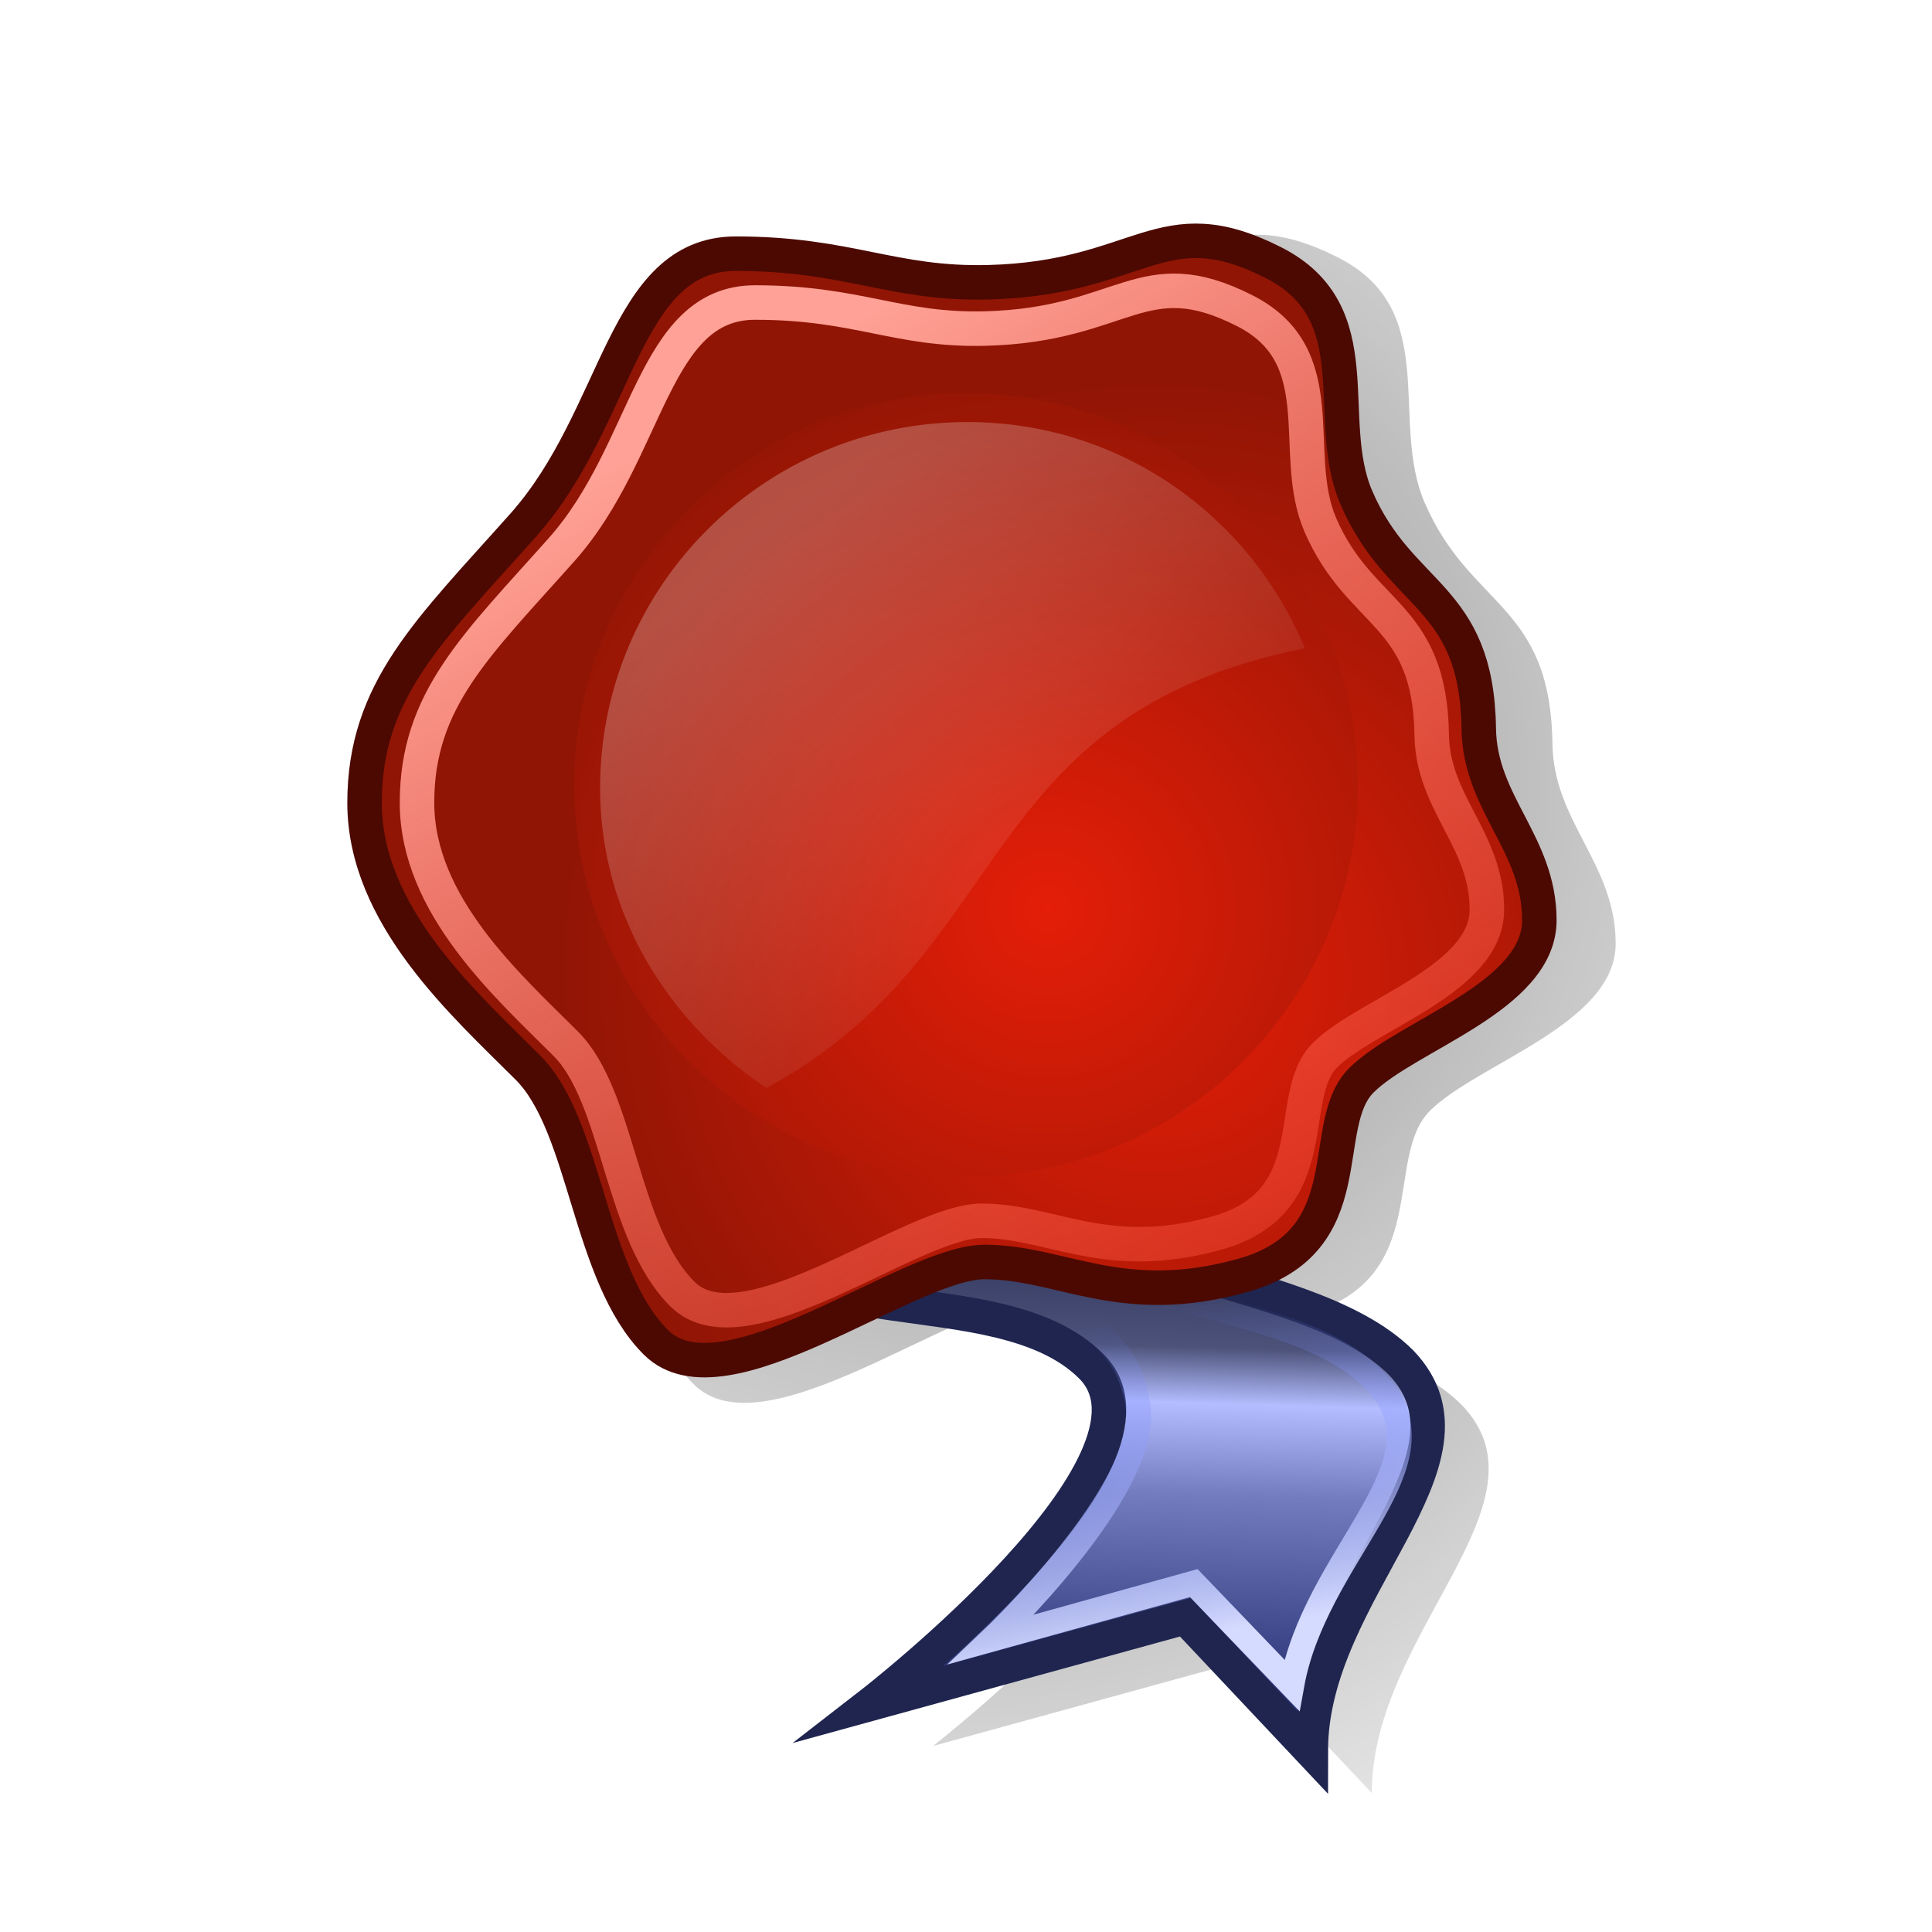
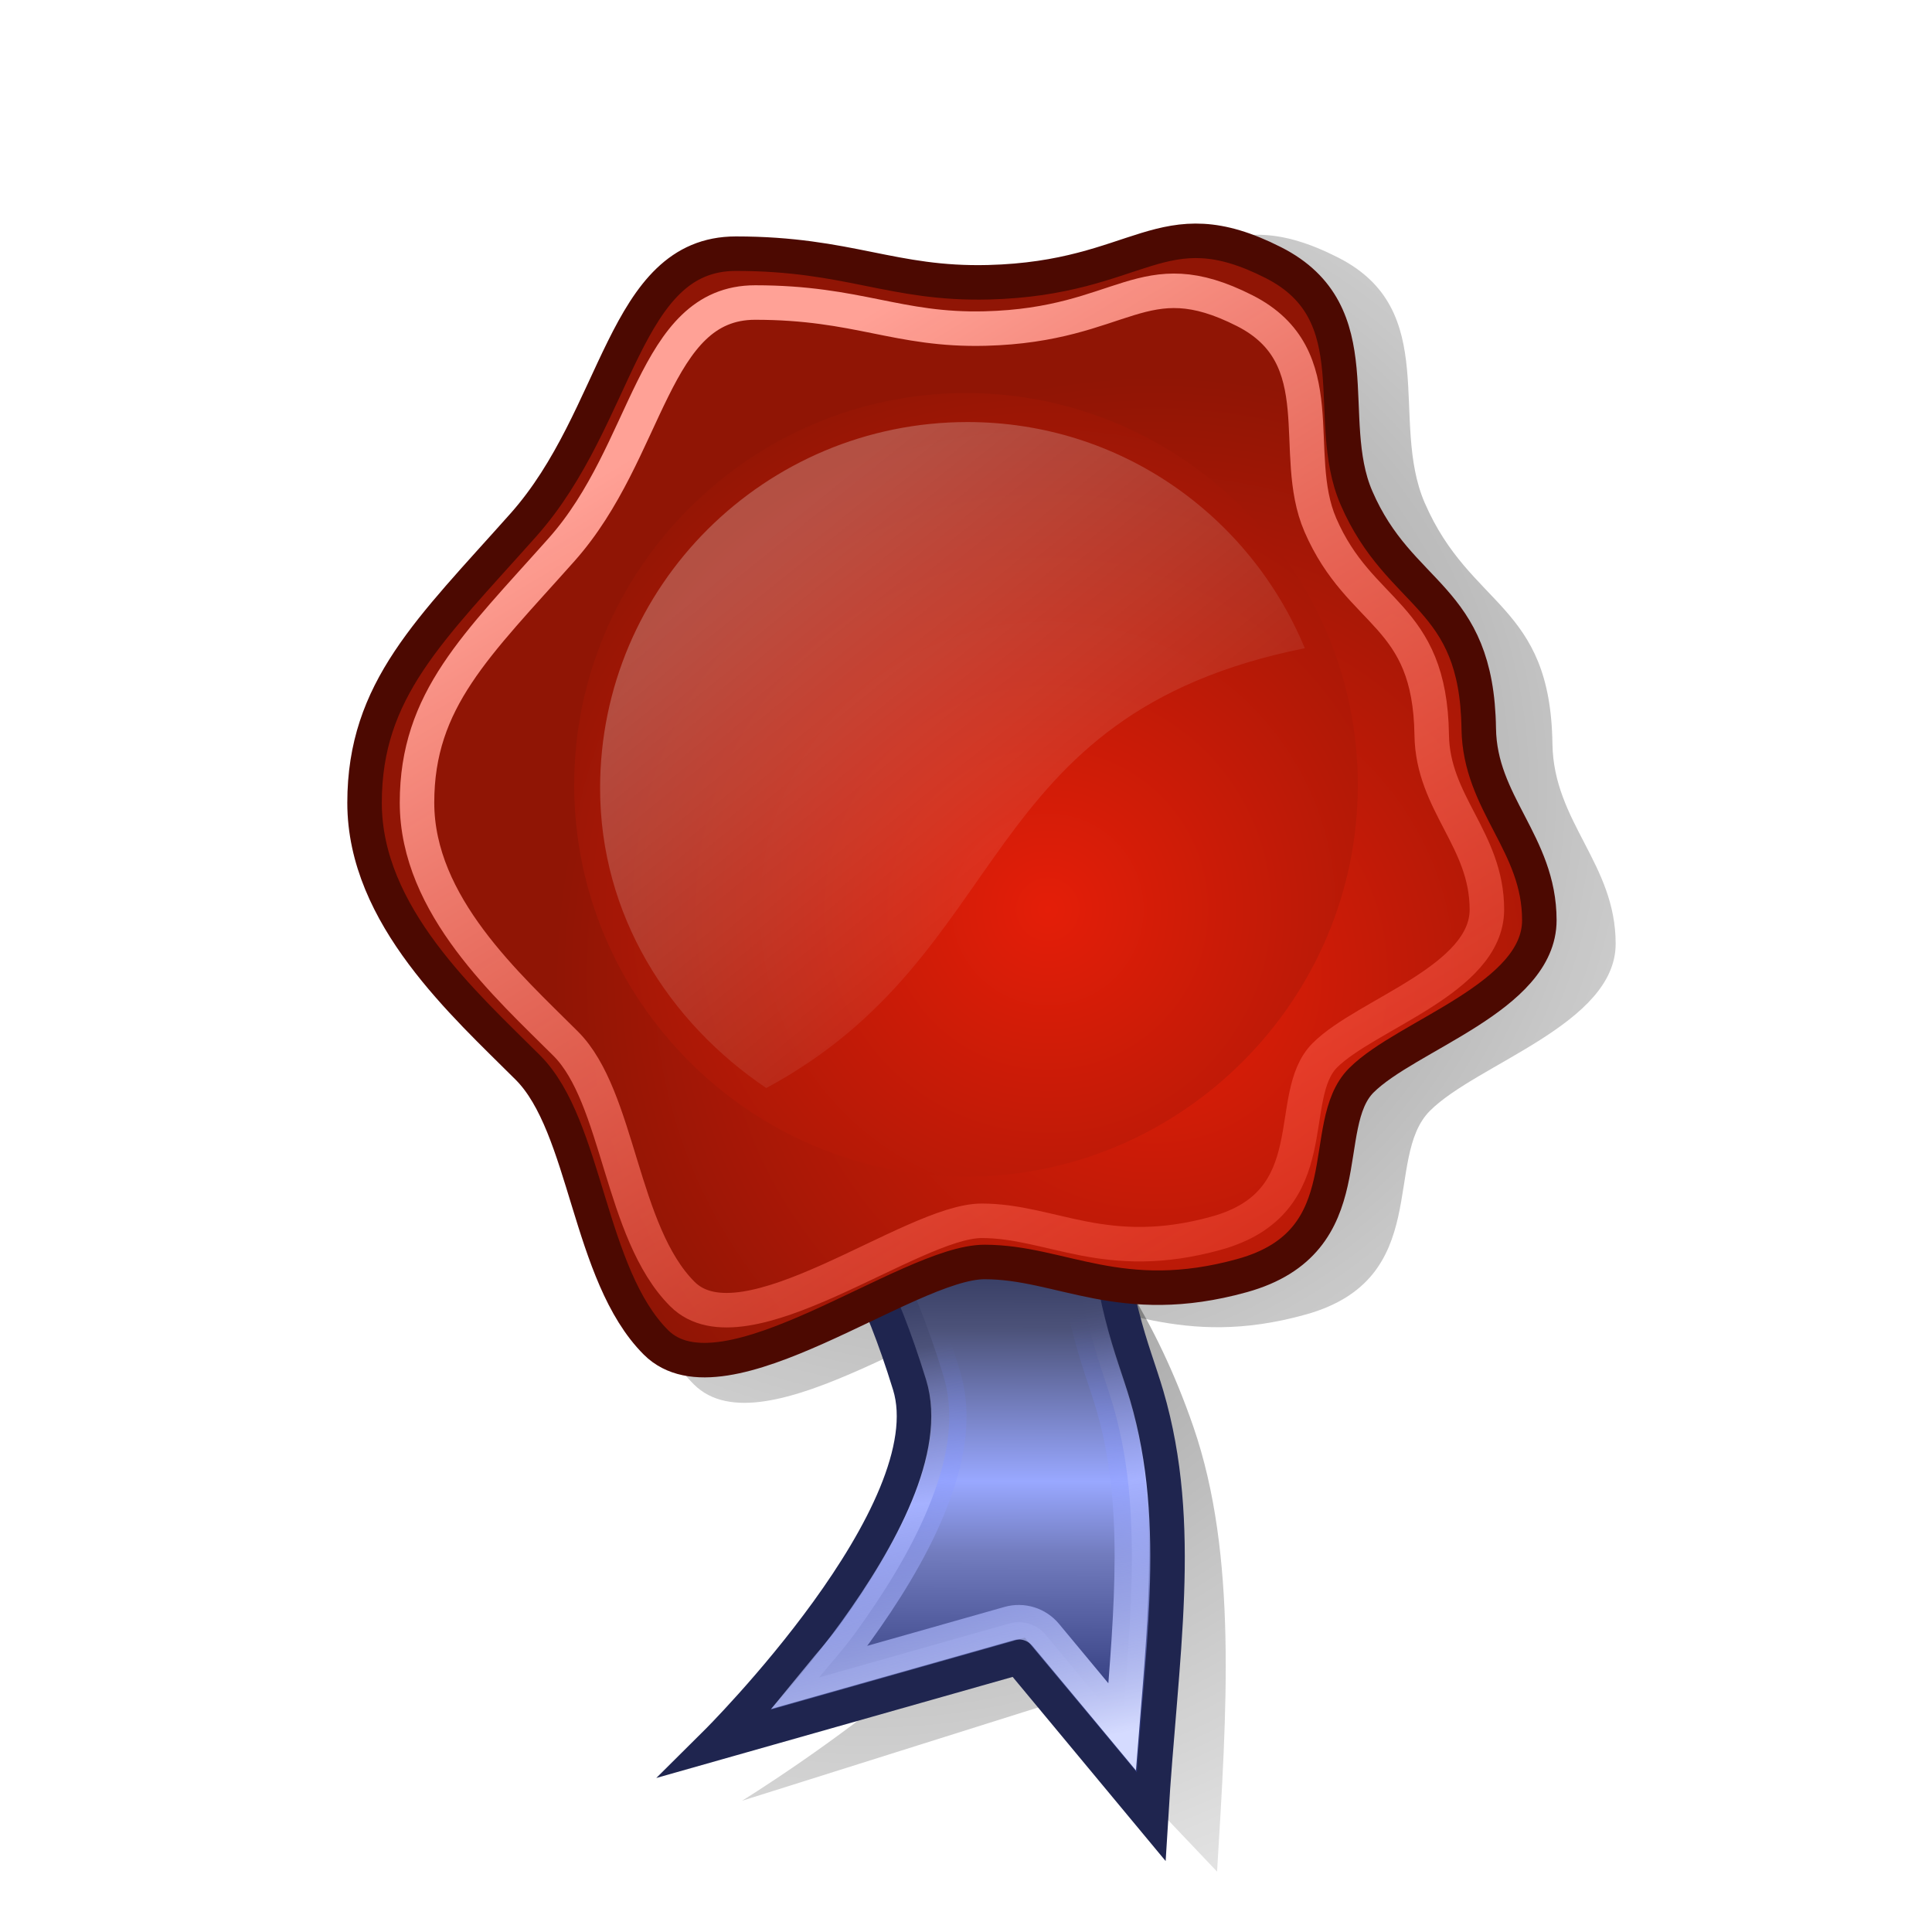
<svg xmlns="http://www.w3.org/2000/svg" xmlns:xlink="http://www.w3.org/1999/xlink" id="svg5105" xml:space="preserve" viewBox="0 0 128 128" height="128" width="128" version="1.1">
  <defs id="defs5187">
+     <linearGradient id="linearGradient7">
+       <stop id="stop3" offset="0" style="stop-color:#1d2349;stop-opacity:1;" />
+       <stop style="stop-color:#4c5279;stop-opacity:1;" offset="0.259" id="stop4" />
+       <stop style="stop-color:#99a8ff;stop-opacity:1;" offset="0.565" id="stop5" />
+       <stop id="stop6" offset="0.711" style="stop-color:#727cbe;stop-opacity:1;" />
+       <stop id="stop7" offset="1" style="stop-color:#323c7e;stop-opacity:1;" />
+     </linearGradient>
+     <linearGradient id="linearGradient1">
+       <stop style="stop-color:#d5dbff;stop-opacity:1;" offset="0" id="stop1" />
+       <stop style="stop-color:#6579ff;stop-opacity:0;" offset="1" id="stop2" />
+     </linearGradient>
    <linearGradient id="linearGradient6684">
      <stop id="stop6686" offset="0" style="stop-color:#d5dbff;stop-opacity:1;" />
      <stop id="stop6688" offset="1" style="stop-color:#6579ff;stop-opacity:0;" />
    </linearGradient>
    <linearGradient id="linearGradient6665">
      <stop style="stop-color:#000000;stop-opacity:1;" offset="0" id="stop6667" />
      <stop style="stop-color:#000000;stop-opacity:0;" offset="1" id="stop6669" />
    </linearGradient>
    <linearGradient id="linearGradient6625">
      <stop id="stop6627" offset="0" style="stop-color:#1d2349;stop-opacity:1;" />
-       <stop style="stop-color:#4c5279;stop-opacity:1;" offset="0.353" id="stop6637" />
-       <stop style="stop-color:#b3bdff;stop-opacity:1;" offset="0.466" id="stop6633" />
-       <stop id="stop6635" offset="0.65" style="stop-color:#727cbe;stop-opacity:1;" />
+       <stop style="stop-color:#4c5279;stop-opacity:1;" offset="0.256" id="stop6637" />
+       <stop style="stop-color:#b3bdff;stop-opacity:1;" offset="0.558" id="stop6633" />
+       <stop id="stop6635" offset="0.772" style="stop-color:#727cbe;stop-opacity:1;" />
      <stop id="stop6629" offset="1" style="stop-color:#323c7e;stop-opacity:1;" />
    </linearGradient>
    <linearGradient id="linearGradient6617">
      <stop id="stop6619" offset="0" style="stop-color:#ffffff;stop-opacity:0.247;" />
      <stop id="stop6621" offset="1" style="stop-color:#ffffff;stop-opacity:0;" />
    </linearGradient>
    <linearGradient id="linearGradient6604">
      <stop id="stop6606" offset="0" style="stop-color:#ffa196;stop-opacity:1;" />
      <stop id="stop6608" offset="1" style="stop-color:#ff1f06;stop-opacity:0;" />
    </linearGradient>
    <radialGradient r="13.281" fy="20.971" fx="28.789" cy="20.971" cx="28.789" gradientUnits="userSpaceOnUse" id="radialGradient5199" xlink:href="#aigrd1" />
    <radialGradient r="14.694" fy="13.544" fx="19.292" cy="13.544" cx="19.292" gradientUnits="userSpaceOnUse" id="radialGradient5201" xlink:href="#aigrd2" />
    <linearGradient y2="16.723" x2="23.412" y1="11.599" x1="18.229" gradientUnits="userSpaceOnUse" id="linearGradient5203" xlink:href="#aigrd3" />
    <radialGradient gradientUnits="userSpaceOnUse" fy="20.971" fx="28.789" r="13.281" cy="20.971" cx="28.789" id="aigrd1">
      <stop id="stop5115" style="stop-color:#E41E08" offset="0" />
      <stop id="stop5117" style="stop-color:#901505" offset="1" />
    </radialGradient>
    <radialGradient gradientUnits="userSpaceOnUse" fy="13.544" fx="19.292" r="14.694" cy="13.544" cx="19.292" id="aigrd2">
      <stop id="stop5122" style="stop-color:#E41E08" offset="0" />
      <stop id="stop5124" style="stop-color:#901505" offset="1" />
    </radialGradient>
    <linearGradient y2="16.723" x2="23.412" y1="11.599" x1="18.229" gradientUnits="userSpaceOnUse" id="aigrd3">
      <stop id="stop5137" style="stop-color:#FFFFFF" offset="0" />
      <stop id="stop5139" style="stop-color:#901505" offset="1" />
    </linearGradient>
    <linearGradient gradientTransform="matrix(1.135551,0,0,1.135551,-3.259995,-3.266773)" y2="16.723" x2="23.412" y1="11.599" x1="18.229" gradientUnits="userSpaceOnUse" id="linearGradient5274" xlink:href="#aigrd3" />
    <radialGradient gradientTransform="matrix(1.135551,0,0,1.135551,-4.540325,-2.077433)" r="14.694" fy="13.544" fx="19.292" cy="13.544" cx="19.292" gradientUnits="userSpaceOnUse" id="radialGradient5281" xlink:href="#aigrd2" />
    <radialGradient gradientTransform="matrix(2.99562,0,0,2.99562,-9.757453,1.835697)" r="13.281" fy="20.971" fx="28.789" cy="20.971" cx="28.789" gradientUnits="userSpaceOnUse" id="radialGradient5284" xlink:href="#aigrd1" />
    <linearGradient gradientUnits="userSpaceOnUse" y2="49.895" x2="43.141" y1="5.924" x1="15.339" gradientTransform="matrix(2.230572,0,0,2.128396,9.698462,16.36216)" id="linearGradient6610" xlink:href="#linearGradient6604" />
    <linearGradient gradientUnits="userSpaceOnUse" y2="22.783" x2="29.957" y1="9.444" x1="18.57" gradientTransform="matrix(2.3516,0,0,2.222344,7.073316,14.55834)" id="linearGradient6623" xlink:href="#linearGradient6617" />
-     <linearGradient gradientUnits="userSpaceOnUse" y2="35.018" x2="38.251" y1="22.886" x1="38.506" gradientTransform="matrix(1.929292,0,0,2.708801,7.073316,15.70137)" id="linearGradient6631" xlink:href="#linearGradient6625" />
+     <linearGradient gradientUnits="userSpaceOnUse" y2="34.695" x2="38.227" y1="22.104" x1="36.667" gradientTransform="matrix(1.9258,0.116028,-0.1629079,2.703898,2.663712,15.46839)" id="linearGradient6631" xlink:href="#linearGradient6625" />
    <radialGradient gradientUnits="userSpaceOnUse" r="33.156" fy="18.541" fx="22.14" cy="18.541" cx="22.14" gradientTransform="matrix(2.342017,0,0,2.231438,12.14761,10.62707)" id="radialGradient6663" xlink:href="#linearGradient6665" />
-     <radialGradient r="33.156" fy="25.53" fx="21.45" cy="25.53" cx="21.45" gradientTransform="matrix(2.342017,0,0,2.231438,13.7641,11.0312)" gradientUnits="userSpaceOnUse" id="radialGradient6675" xlink:href="#linearGradient6665" />
+     <radialGradient r="33.156" fy="25.53" fx="21.45" cy="25.53" cx="21.45" gradientTransform="matrix(2.337778,0.1408494,-0.1341991,2.227399,10.13291,11.79462)" gradientUnits="userSpaceOnUse" id="radialGradient6675" xlink:href="#linearGradient6665" />
    <radialGradient r="14.694" fy="20.479" fx="26.887" cy="20.479" cx="26.887" gradientTransform="matrix(2.595936,0,0,2.595936,-0.3792245,7.090304)" gradientUnits="userSpaceOnUse" id="radialGradient6678" xlink:href="#aigrd2" />
-     <linearGradient gradientUnits="userSpaceOnUse" y2="27.404" x2="36.499" y1="35.458" x1="37.503" gradientTransform="matrix(1.929292,0,0,2.708801,10.00023,11.83944)" id="linearGradient6690" xlink:href="#linearGradient6684" />
+     <linearGradient gradientUnits="userSpaceOnUse" y2="27.404" x2="36.499" y1="35.458" x1="37.503" gradientTransform="matrix(1.9258,0.116028,-0.1629079,2.703898,6.327242,12.37504)" id="linearGradient6690" xlink:href="#linearGradient6684" />
+     <linearGradient xlink:href="#linearGradient1" id="linearGradient2" x1="73.04" y1="115.086" x2="67.323" y2="88" gradientUnits="userSpaceOnUse" />
+     <linearGradient xlink:href="#linearGradient7" id="linearGradient3" gradientUnits="userSpaceOnUse" gradientTransform="matrix(1.9258,0.116028,-0.1629079,2.703898,2.663712,15.46839)" x1="36.667" y1="22.104" x2="37.16" y2="34.283" />
  </defs>
-   <path style="color:#000000;display:inline;overflow:visible;visibility:visible;opacity:0.48;fill:url(#radialGradient6675);fill-opacity:1;fill-rule:nonzero;stroke:none;stroke-width:2.286;stroke-linecap:round;stroke-linejoin:round;stroke-miterlimit:4;stroke-dashoffset:0;stroke-opacity:1;marker:none;marker-start:none;marker-mid:none;marker-end:none" d="M 68.041,55.972 C 68.041,55.972 56,71.433 56,80 c 0,8.567 14.118,7.123 20.348,13.353 6.23,6.23 -14.537,22.325 -14.537,22.325 l 20.767,-5.711 8.307,8.826 c 0,-10.643 12.201,-19.21 5.971,-25.7 C 90.366,86.604 71.935,87.383 70.897,78.816 69.858,70.25 68.301,56.231 68.301,56.231 Z" id="path6671" />
+   <path style="color:#000000;display:inline;overflow:visible;visibility:visible;opacity:0.48;fill:url(#radialGradient6675);fill-opacity:1;fill-rule:nonzero;stroke:none;stroke-width:2.286;stroke-linecap:round;stroke-linejoin:round;stroke-miterlimit:4;stroke-dashoffset:0;stroke-opacity:1;marker:none;marker-start:none;marker-mid:none;marker-end:none" d="m 61.609,59.918 c 0,0 -7.266,8.644 -7.781,17.195 -0.515,8.551 7.98,14.025 13.825,20.619 C 73.497,104.325 49.16,119.305 49.16,119.305 L 69.952,112.755 80.634,124 C 81.274,113.376 81.995,103.04 79.066,94.534 74,79.823 65.599,76.783 65.078,68.17 c -0.521,-8.614 -3.225,-7.977 -3.225,-7.977 z" id="path6671" />
  <path style="opacity:0.48;fill:url(#radialGradient6663);fill-opacity:1;fill-rule:nonzero;stroke:none;stroke-width:2.286;stroke-linecap:round;stroke-linejoin:round;stroke-miterlimit:4;stroke-opacity:1" d="m 94.393,33.316 c 3.021,6.989 8.328,6.634 8.46,15.962 0.075,5.203 4.189,7.934 4.189,13.249 0,5.315 -9.179,7.941 -12.305,11.067 -3.126,3.126 0.247,11.143 -8.234,13.499 -8.4,2.333 -12.505,-0.938 -17.819,-0.938 -5.315,0 -18.032,10.248 -22.721,5.558 C 41.272,87.025 41.172,76.777 37.108,72.713 32.731,68.336 25.816,62.221 25.816,54.406 c 0,-7.816 4.513,-11.941 10.979,-19.207 6.671,-7.497 6.878,-18.757 14.693,-18.757 7.816,0 10.811,2.144 17.463,1.976 10.604,-0.268 11.903,-5.311 19.701,-1.357 6.876,3.487 3.375,10.785 5.74,16.256 z" id="path6639" />
-   <path id="path5112" d="m 64,53.143 c 0,0 -13.499,18.691 -13.499,27.257 0,8.567 15.576,3.894 21.806,10.124 C 78.537,96.755 57.77,112.85 57.77,112.85 l 20.767,-5.711 8.307,8.826 c 0,-10.643 12.201,-19.21 5.971,-25.7 C 86.325,83.775 67.894,84.554 66.856,75.987 65.817,67.421 64.26,53.403 64.26,53.403 Z" style="display:inline;fill:url(#linearGradient6631);fill-opacity:1;fill-rule:nonzero;stroke:#1f254f;stroke-width:2.286;stroke-miterlimit:6.6;stroke-opacity:1" />
-   <path style="display:inline;fill:none;fill-opacity:1;fill-rule:nonzero;stroke:url(#linearGradient6690);stroke-width:1.649;stroke-miterlimit:6.6;stroke-opacity:1" d="m 57.558,84.084 c 10.406,1.025 16.983,2.824 17.846,9.119 0.755,5.503 -9.675,15.392 -9.675,15.392 l 13.359,-3.714 6.496,6.769 C 87.1,103.167 95.562,97.426 91.708,92.208 86.874,85.663 71.211,87.08 70.462,80.902 69.714,74.724 51.41,83.473 57.558,84.084 Z" id="path6680" />
+   <path id="path5112" d="m 57.236,56.266 c 0,0 -2.953,8.534 -3.468,17.085 -0.515,8.551 2.399,5.115 6.493,18.396 2.596,8.42 -12.835,23.742 -12.835,23.742 l 20.069,-5.692 8.765,10.55 C 76.9,109.724 78.504,101.096 75.975,92.462 75.032,89.242 73.528,86.333 73.007,77.72 72.486,69.106 57.479,56.541 57.479,56.541 Z" style="display:inline;fill:url(#linearGradient6631);fill-opacity:1;fill-rule:nonzero;stroke:#1f254f;stroke-width:2.286;stroke-miterlimit:6.6;stroke-opacity:1" />
+   <path style="display:none;fill:none;fill-opacity:1;fill-rule:nonzero;stroke:url(#linearGradient6690);stroke-width:1.649;stroke-miterlimit:6.6;stroke-opacity:1" d="m 51.885,84.264 c 2.504,1.679 5.913,8.467 9.115,12.652 3.54,4.626 -7.208,15.34 -7.208,15.34 l 14.202,-4.77 6.843,7.945 c 1.718,-8.521 1.93,-14.527 1.852,-16.833 -0.106,-3.155 -5.606,-7.919 -5.982,-14.13 C 70.332,78.256 46.754,80.823 51.885,84.264 Z" id="path6680" />
+   <path style="display:inline;fill:url(#linearGradient3);fill-opacity:1;fill-rule:nonzero;stroke:url(#linearGradient2);stroke-width:2.286;stroke-miterlimit:6.6;stroke-opacity:1" xlink:href="#path5112" id="path1" d="m 58.43,60.52 c -0.883,3.085 -2.018,7.591 -2.342,12.973 -0.243,4.032 0.053,4.28 1.164,6.047 1.111,1.767 3.119,4.683 5.229,11.525 0.898,2.914 0.209,5.946 -0.982,8.832 -1.191,2.886 -2.966,5.709 -4.799,8.242 -0.857,1.185 -1.594,1.969 -2.43,2.994 l 12.59,-3.57 a 2.324,2.324 0 0 1 2.422,0.752 l 5.064,6.096 C 74.987,106.483 75.617,99.509 73.744,93.115 72.882,90.171 71.223,86.71 70.688,77.859 70.504,74.827 67.018,69.541 63.324,65.459 61.535,63.482 59.787,61.784 58.43,60.52 Z" />
  <path id="path5119" d="m 89.865,32.978 c 2.895,6.697 7.98,6.357 8.106,15.296 0.072,4.985 4.014,7.603 4.014,12.695 0,5.093 -8.795,7.609 -11.791,10.604 -2.996,2.996 0.236,10.678 -7.89,12.935 -8.05,2.236 -11.982,-0.899 -17.075,-0.899 -5.093,0 -17.279,9.82 -21.772,5.326 -4.493,-4.493 -4.589,-14.313 -8.484,-18.207 -4.194,-4.194 -10.82,-10.053 -10.82,-17.542 0,-7.489 4.325,-11.443 10.521,-18.405 6.393,-7.184 6.59,-17.974 14.079,-17.974 7.489,0 10.36,2.054 16.734,1.893 10.161,-0.257 11.406,-5.089 18.878,-1.3 6.589,3.341 3.234,10.334 5.5,15.577 z" style="display:inline;fill:url(#radialGradient5284);fill-rule:nonzero;stroke:#4c0901;stroke-width:2.286;stroke-linecap:round;stroke-linejoin:round;stroke-miterlimit:4;stroke-opacity:1" />
  <path id="path5126" d="m 89.959,52 c 0,14.278 -11.682,25.959 -25.959,25.959 -14.278,0 -25.959,-11.682 -25.959,-25.959 0,-14.278 11.682,-25.959 25.959,-25.959 14.278,0 25.959,11.682 25.959,25.959 z" style="display:inline;fill:url(#radialGradient6678);fill-rule:nonzero;stroke:none;stroke-width:2.286;stroke-miterlimit:4" />
  <path style="display:inline;fill:none;fill-rule:nonzero;stroke:url(#linearGradient6610);stroke-width:2.286;stroke-linecap:round;stroke-linejoin:round;stroke-miterlimit:4;stroke-opacity:1" d="m 87.472,34.769 c 2.636,6.099 7.268,5.789 7.383,13.93 0.065,4.54 3.656,6.924 3.656,11.562 0,4.638 -8.01,6.93 -10.738,9.658 -2.728,2.728 0.215,9.724 -7.186,11.78 -7.331,2.036 -10.913,-0.818 -15.551,-0.818 -4.638,0 -15.736,8.943 -19.828,4.851 -4.092,-4.092 -4.18,-13.035 -7.726,-16.582 -3.819,-3.819 -9.854,-9.156 -9.854,-15.976 0,-6.82 3.938,-10.421 9.581,-16.762 5.822,-6.542 6.002,-16.369 12.822,-16.369 6.82,0 9.435,1.871 15.24,1.724 9.253,-0.234 10.387,-4.635 17.193,-1.184 6,3.043 2.945,9.412 5.009,14.186 z" id="path6600" />
  <path id="path6612" d="m 64.096,27.962 c -13.414,0 -24.338,10.841 -24.338,24.255 0,8.392 4.535,15.501 11.01,19.868 C 67.32,63.176 64.379,47.383 86.447,42.945 82.792,34.146 74.213,27.962 64.096,27.962 Z" style="color:#000000;display:inline;overflow:visible;visibility:visible;opacity:1;fill:url(#linearGradient6623);fill-opacity:1;fill-rule:nonzero;stroke:none;stroke-width:2.286;stroke-linecap:round;stroke-linejoin:round;stroke-miterlimit:4;stroke-dashoffset:0;stroke-opacity:1;marker:none;marker-start:none;marker-mid:none;marker-end:none" />
</svg>
